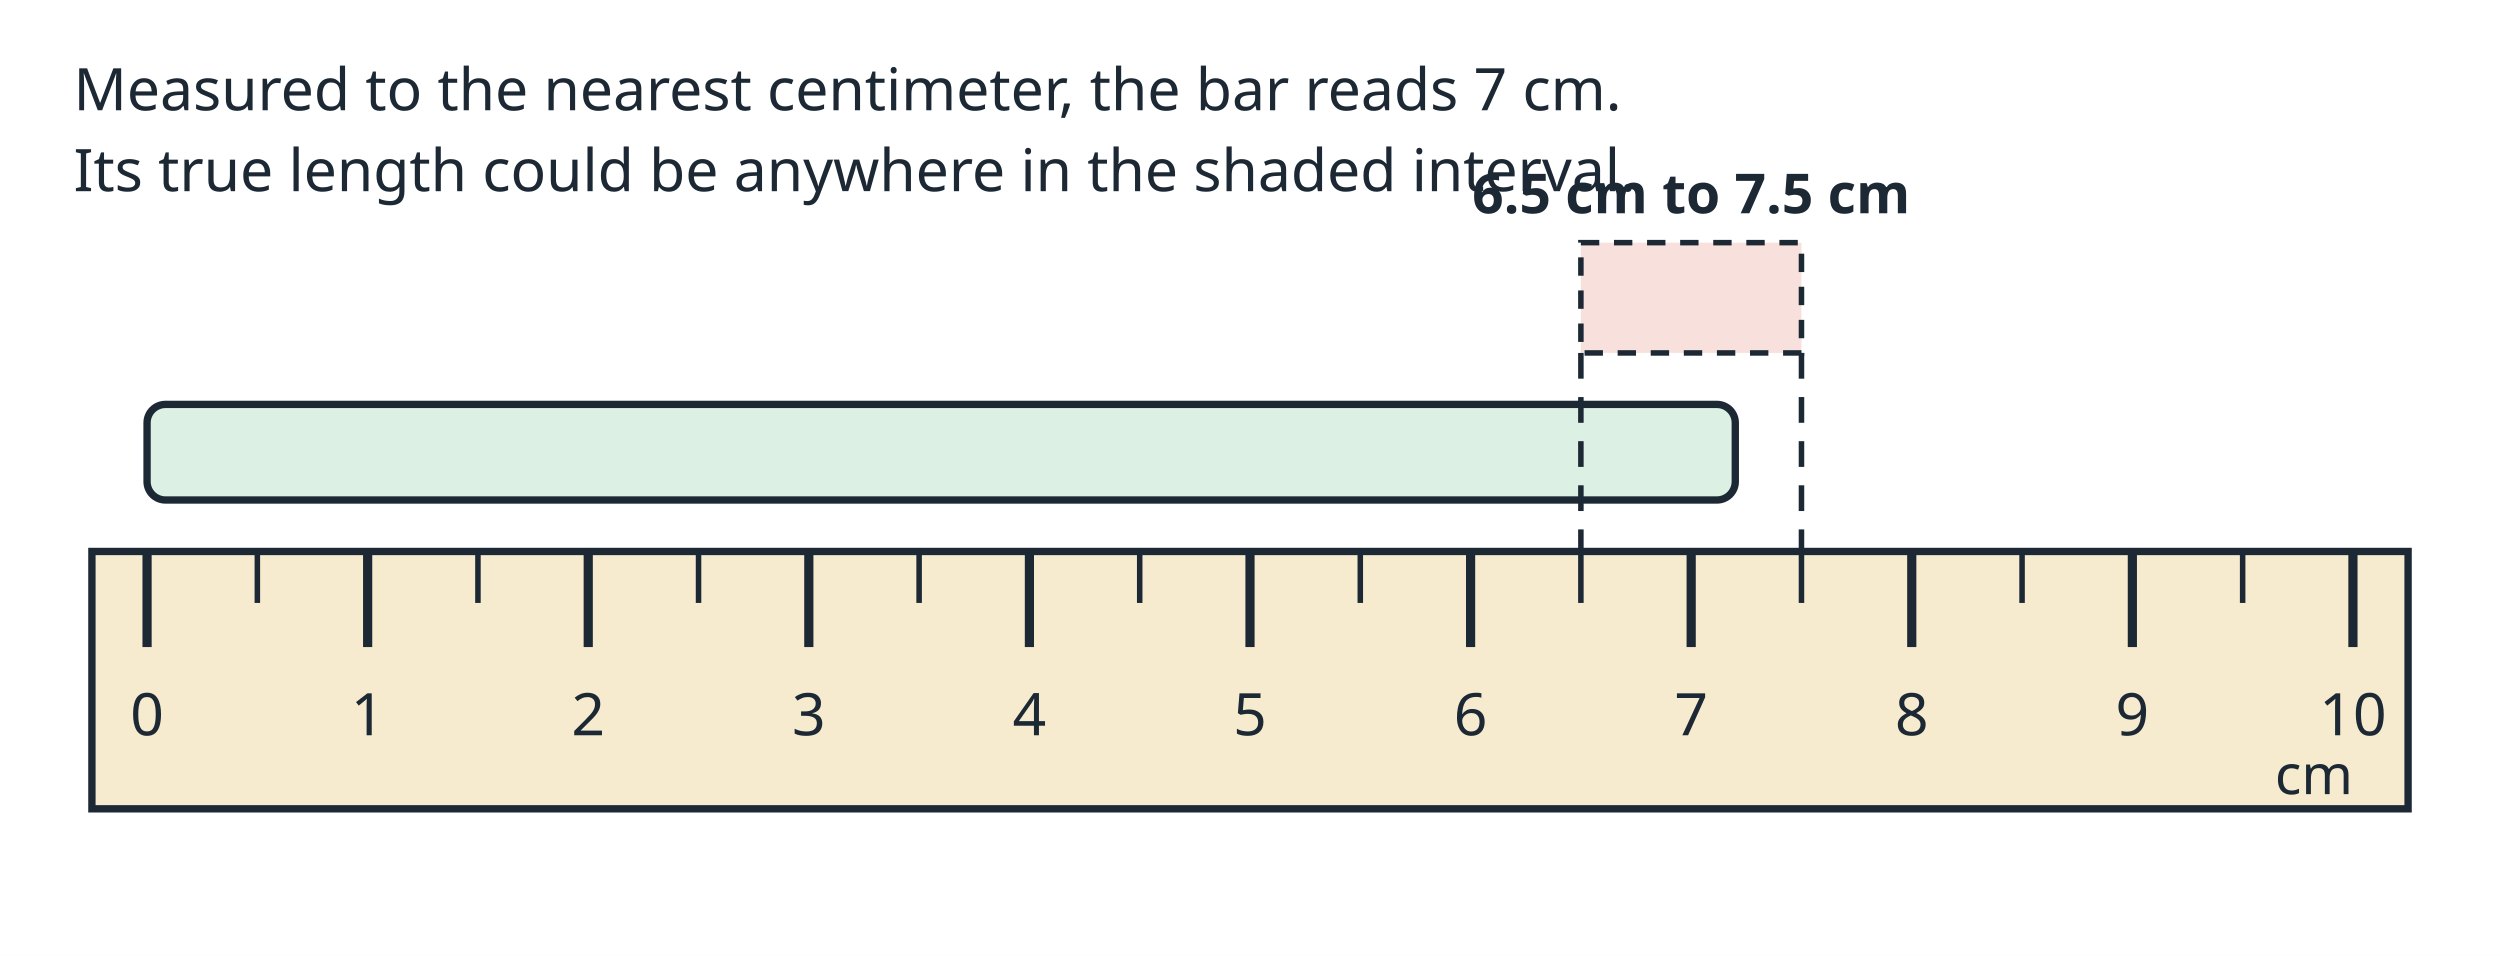
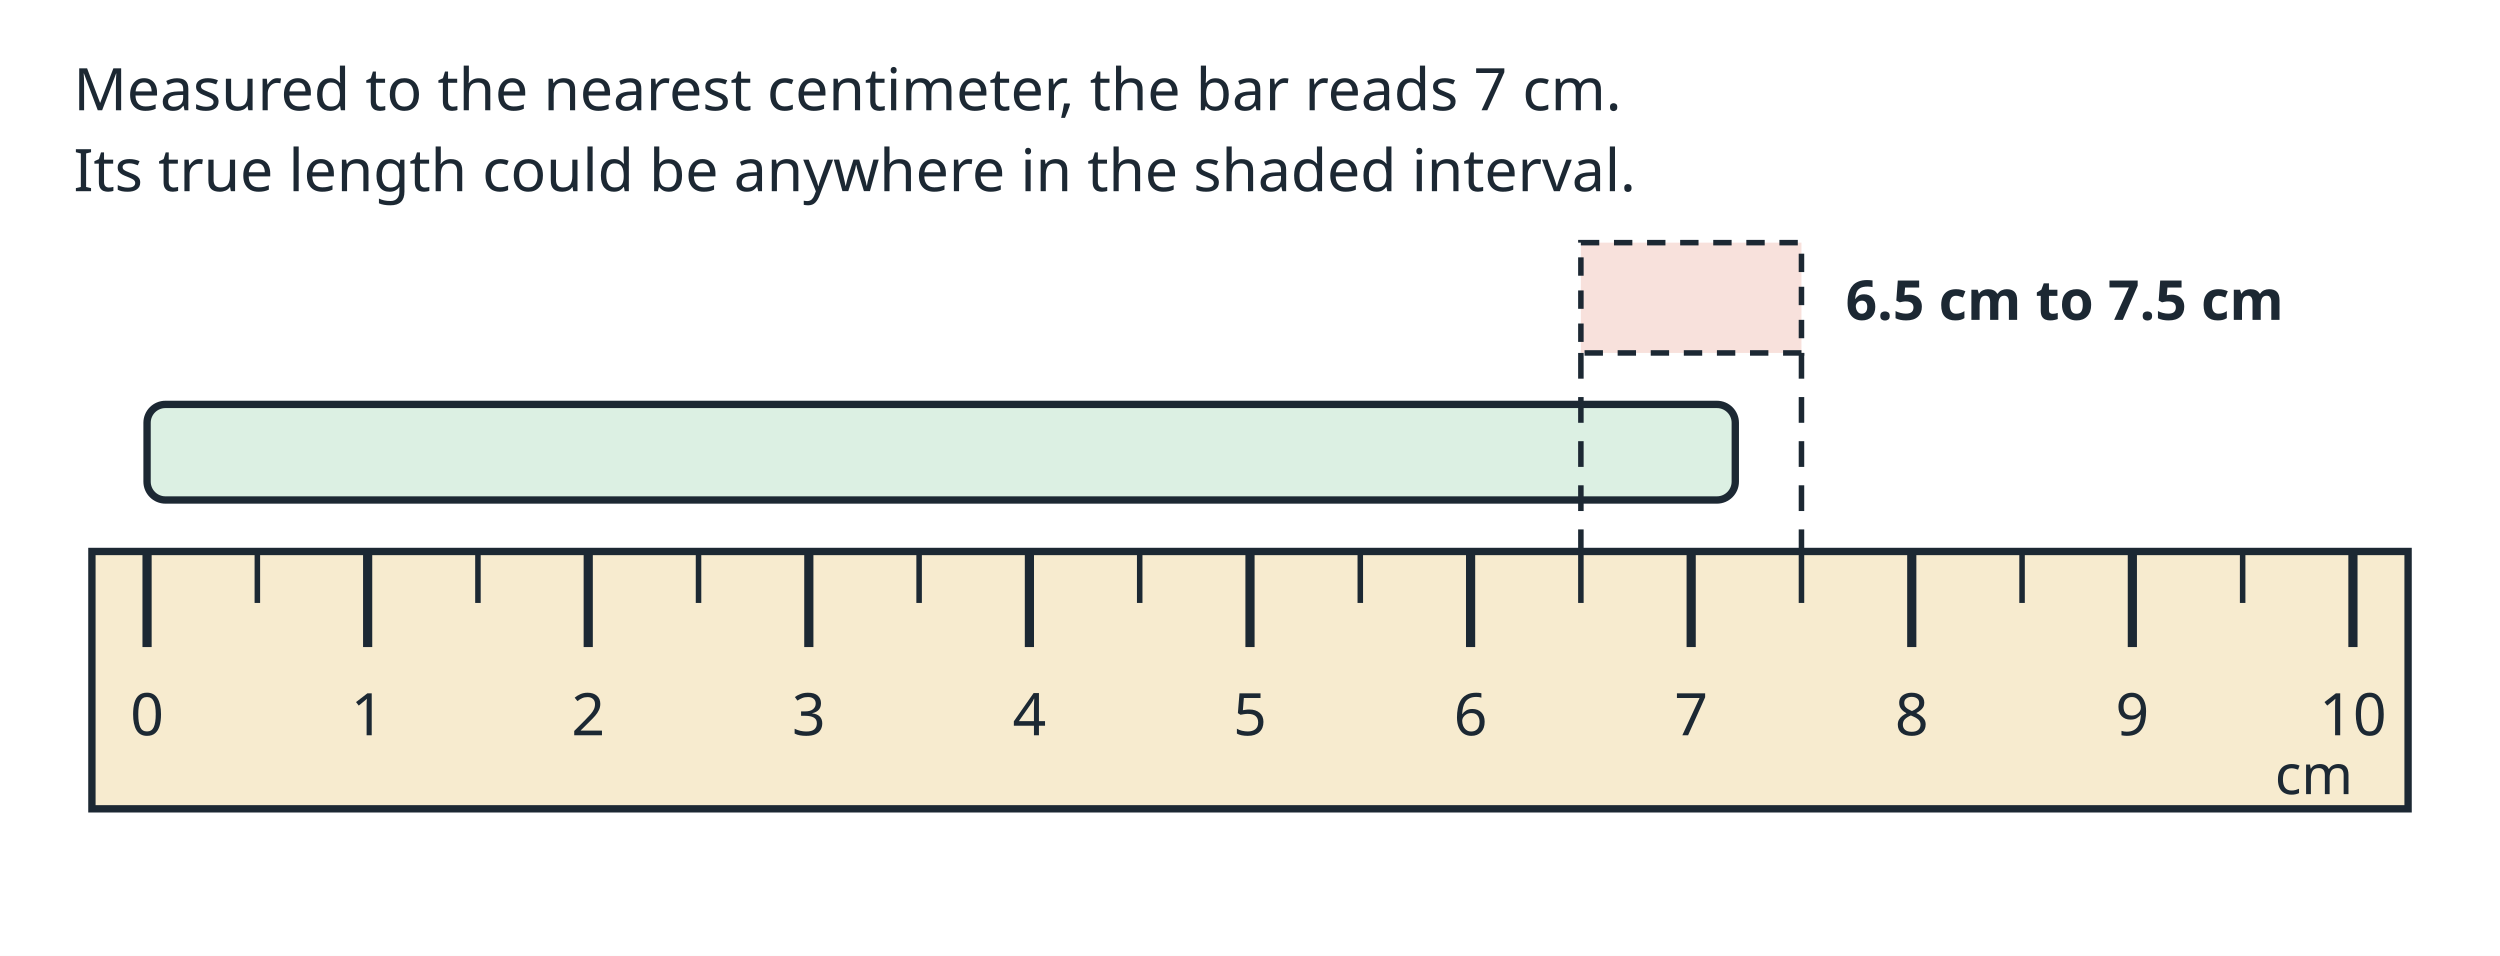
<svg xmlns="http://www.w3.org/2000/svg" viewBox="0 0 680 260" width="680" height="260" font-family="sans-serif" fill="#1c2833">
  <rect width="680" height="260" fill="#ffffff" />
  <rect x="25" y="150" width="630" height="70" fill="#f7ebcf" stroke="#1c2833" stroke-width="2" />
  <line x1="40.0" y1="150.0" x2="40.0" y2="176.0" stroke="#1c2833" stroke-width="2.5" />
  <text x="40.0" y="200.0" font-size="16" text-anchor="middle">0</text>
  <line x1="100.0" y1="150.0" x2="100.0" y2="176.0" stroke="#1c2833" stroke-width="2.5" />
  <text x="100.0" y="200.0" font-size="16" text-anchor="middle">1</text>
  <line x1="160.0" y1="150.0" x2="160.0" y2="176.0" stroke="#1c2833" stroke-width="2.5" />
  <text x="160.0" y="200.0" font-size="16" text-anchor="middle">2</text>
  <line x1="220.0" y1="150.0" x2="220.0" y2="176.0" stroke="#1c2833" stroke-width="2.5" />
  <text x="220.0" y="200.0" font-size="16" text-anchor="middle">3</text>
  <line x1="280.0" y1="150.0" x2="280.0" y2="176.0" stroke="#1c2833" stroke-width="2.5" />
  <text x="280.0" y="200.0" font-size="16" text-anchor="middle">4</text>
  <line x1="340.0" y1="150.0" x2="340.0" y2="176.0" stroke="#1c2833" stroke-width="2.5" />
  <text x="340.0" y="200.0" font-size="16" text-anchor="middle">5</text>
  <line x1="400.0" y1="150.0" x2="400.0" y2="176.0" stroke="#1c2833" stroke-width="2.5" />
  <text x="400.0" y="200.0" font-size="16" text-anchor="middle">6</text>
  <line x1="460.0" y1="150.0" x2="460.0" y2="176.0" stroke="#1c2833" stroke-width="2.5" />
  <text x="460.0" y="200.0" font-size="16" text-anchor="middle">7</text>
  <line x1="520.0" y1="150.0" x2="520.0" y2="176.0" stroke="#1c2833" stroke-width="2.5" />
  <text x="520.0" y="200.0" font-size="16" text-anchor="middle">8</text>
  <line x1="580.0" y1="150.0" x2="580.0" y2="176.0" stroke="#1c2833" stroke-width="2.5" />
  <text x="580.0" y="200.0" font-size="16" text-anchor="middle">9</text>
  <line x1="640.0" y1="150.0" x2="640.0" y2="176.0" stroke="#1c2833" stroke-width="2.5" />
  <text x="640.0" y="200.0" font-size="16" text-anchor="middle">10</text>
  <line x1="70.0" y1="150.0" x2="70.0" y2="164.0" stroke="#1c2833" stroke-width="1.5" />
  <line x1="130.0" y1="150.0" x2="130.0" y2="164.0" stroke="#1c2833" stroke-width="1.5" />
  <line x1="190.0" y1="150.0" x2="190.0" y2="164.0" stroke="#1c2833" stroke-width="1.5" />
  <line x1="250.0" y1="150.0" x2="250.0" y2="164.0" stroke="#1c2833" stroke-width="1.5" />
  <line x1="310.0" y1="150.0" x2="310.0" y2="164.0" stroke="#1c2833" stroke-width="1.5" />
  <line x1="370.0" y1="150.0" x2="370.0" y2="164.0" stroke="#1c2833" stroke-width="1.5" />
  <line x1="430.0" y1="150.0" x2="430.0" y2="164.0" stroke="#1c2833" stroke-width="1.5" />
  <line x1="490.0" y1="150.0" x2="490.0" y2="164.0" stroke="#1c2833" stroke-width="1.5" />
  <line x1="550.0" y1="150.0" x2="550.0" y2="164.0" stroke="#1c2833" stroke-width="1.5" />
  <line x1="610.0" y1="150.0" x2="610.0" y2="164.0" stroke="#1c2833" stroke-width="1.5" />
  <text x="640.0" y="216.0" font-size="15" text-anchor="end">cm</text>
  <rect x="40" y="110" width="432.0" height="26" rx="5" fill="#dcf0e3" stroke="#1c2833" stroke-width="2" />
  <rect x="430.0" y="66" width="60.0" height="30" fill="#f8e1dc" stroke="#1c2833" stroke-width="1.5" stroke-dasharray="5 4" />
  <line x1="430.0" y1="96.0" x2="430.0" y2="150.0" stroke="#1c2833" stroke-width="1.5" stroke-dasharray="7 5" />
  <line x1="490.0" y1="96.0" x2="490.0" y2="150.0" stroke="#1c2833" stroke-width="1.5" stroke-dasharray="7 5" />
-   <text x="460.0" y="58.0" font-size="15" text-anchor="middle" font-weight="bold">6.5 cm to 7.5 cm</text>
+   <text x="502.0" y="87.0" font-size="15" text-anchor="start" font-weight="bold">6.5 cm to 7.5 cm</text>
  <text x="20.0" y="30.0" font-size="16" text-anchor="start">Measured to the nearest centimeter, the bar reads 7 cm.</text>
  <text x="20.0" y="52.0" font-size="16" text-anchor="start">Its true length could be anywhere in the shaded interval.</text>
</svg>
